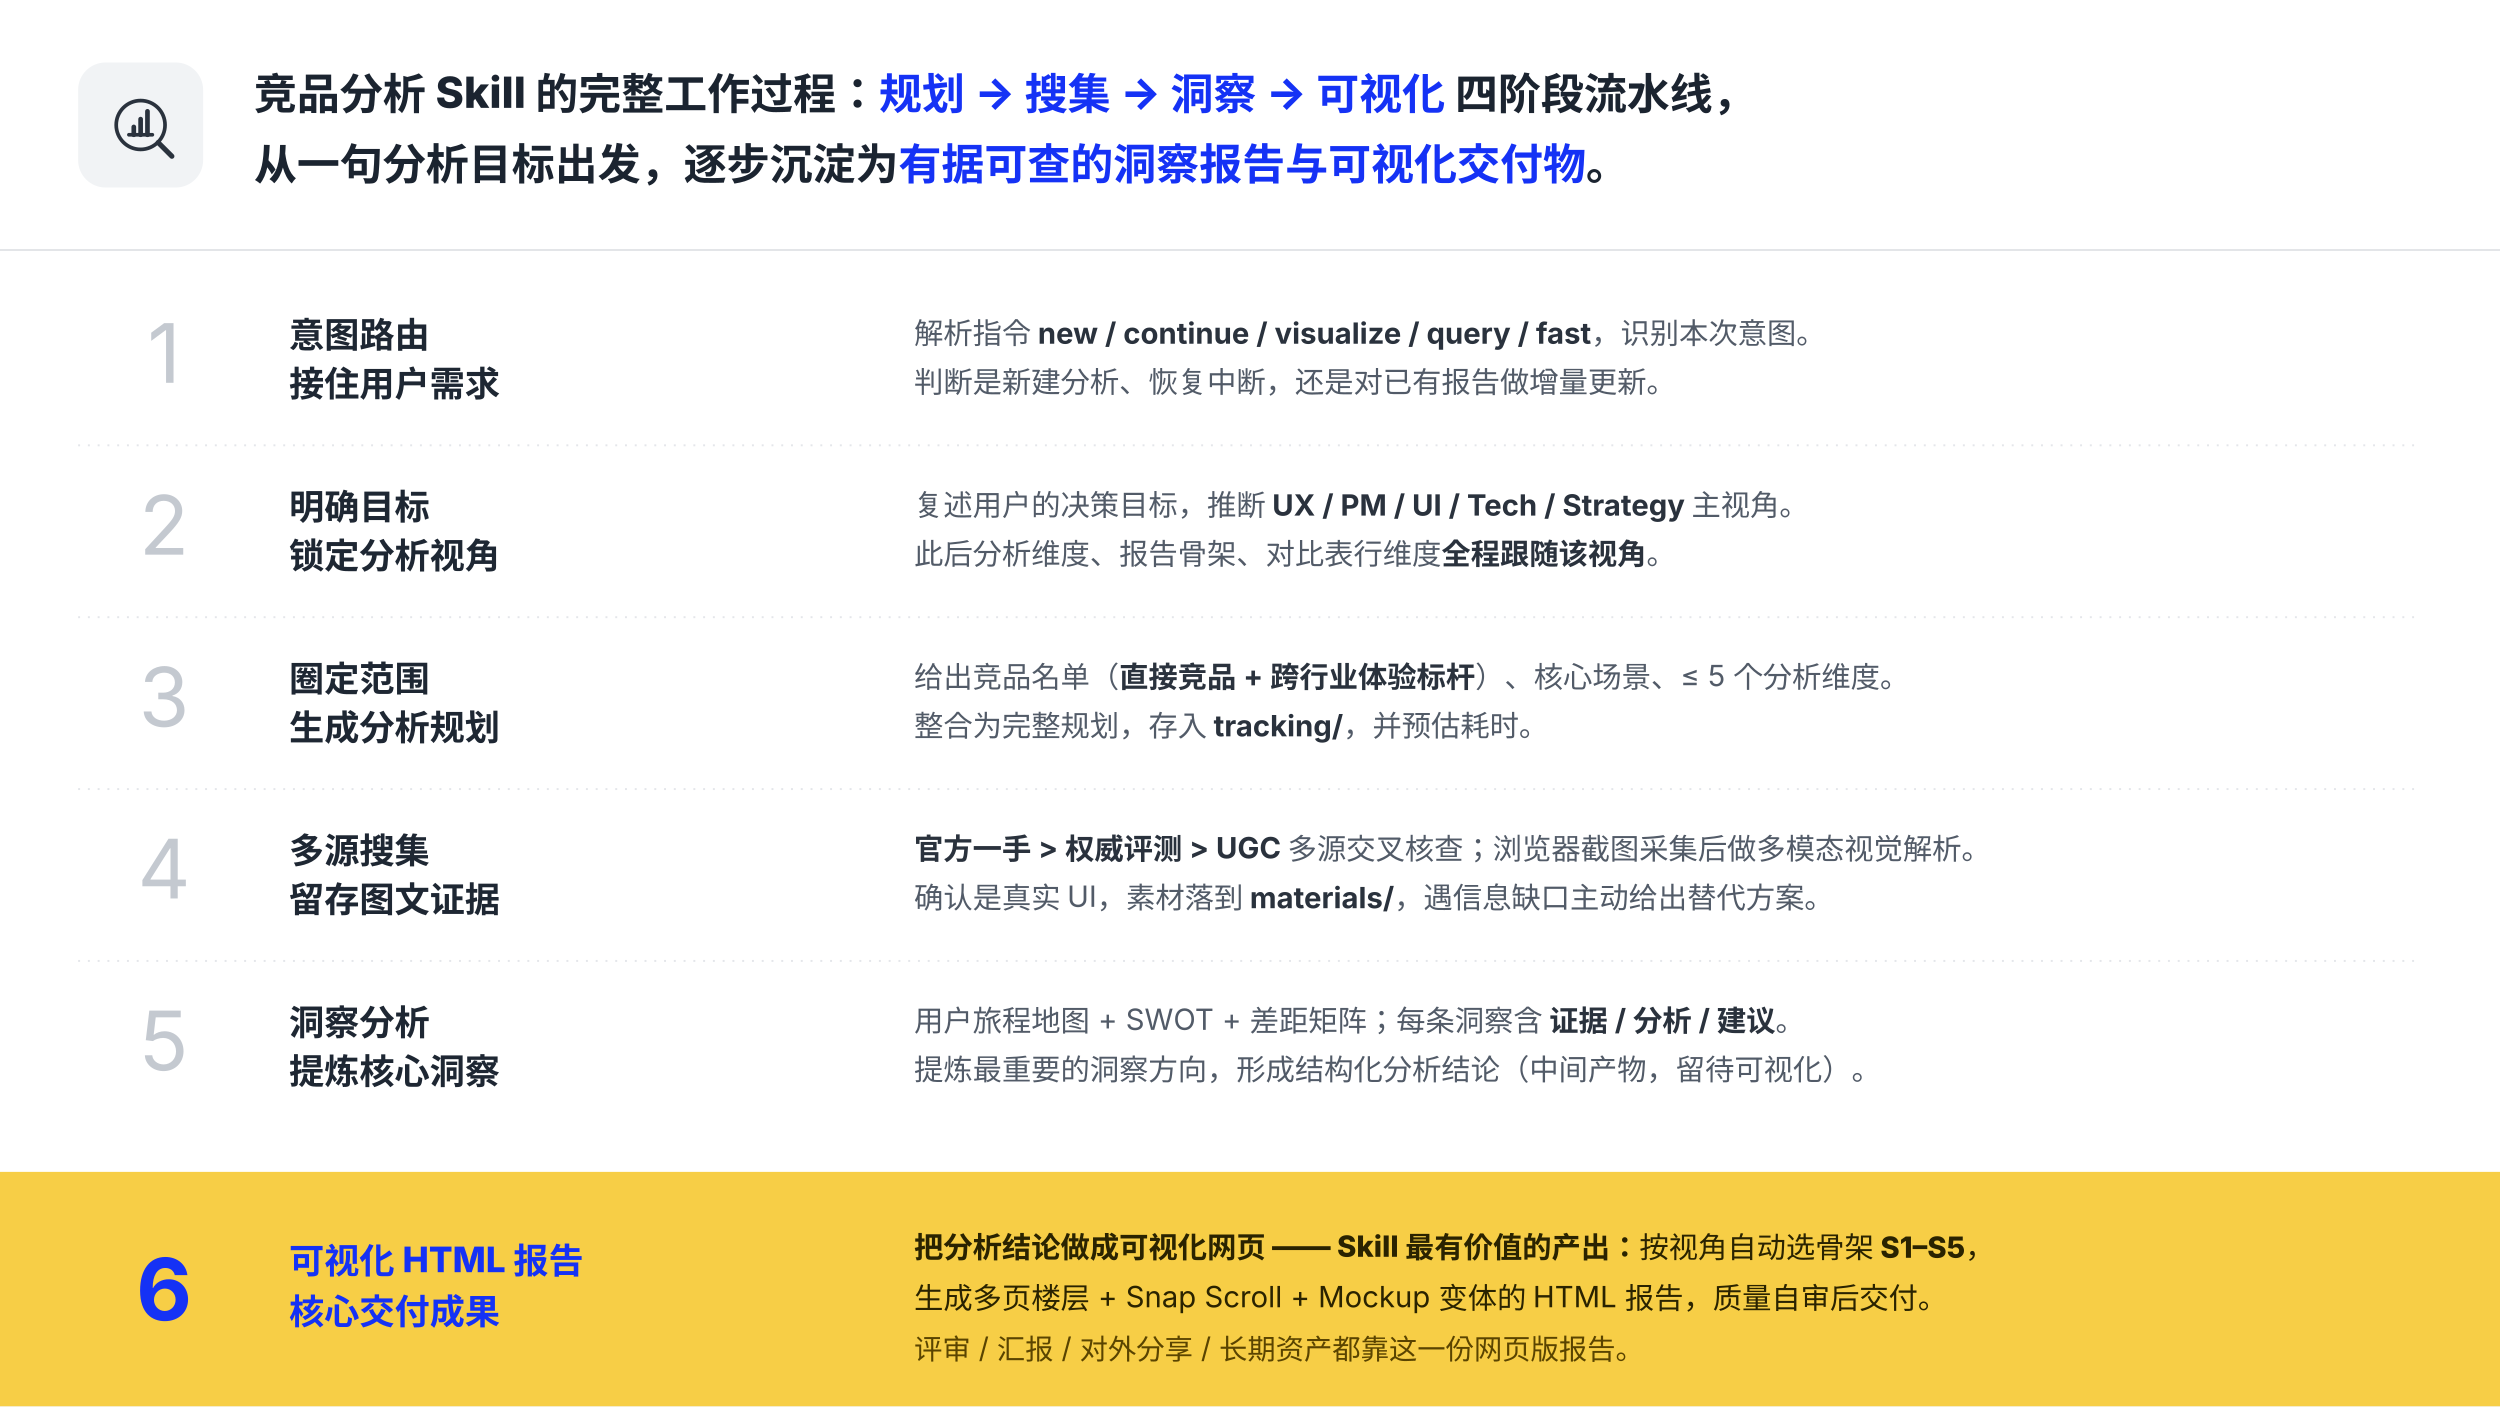
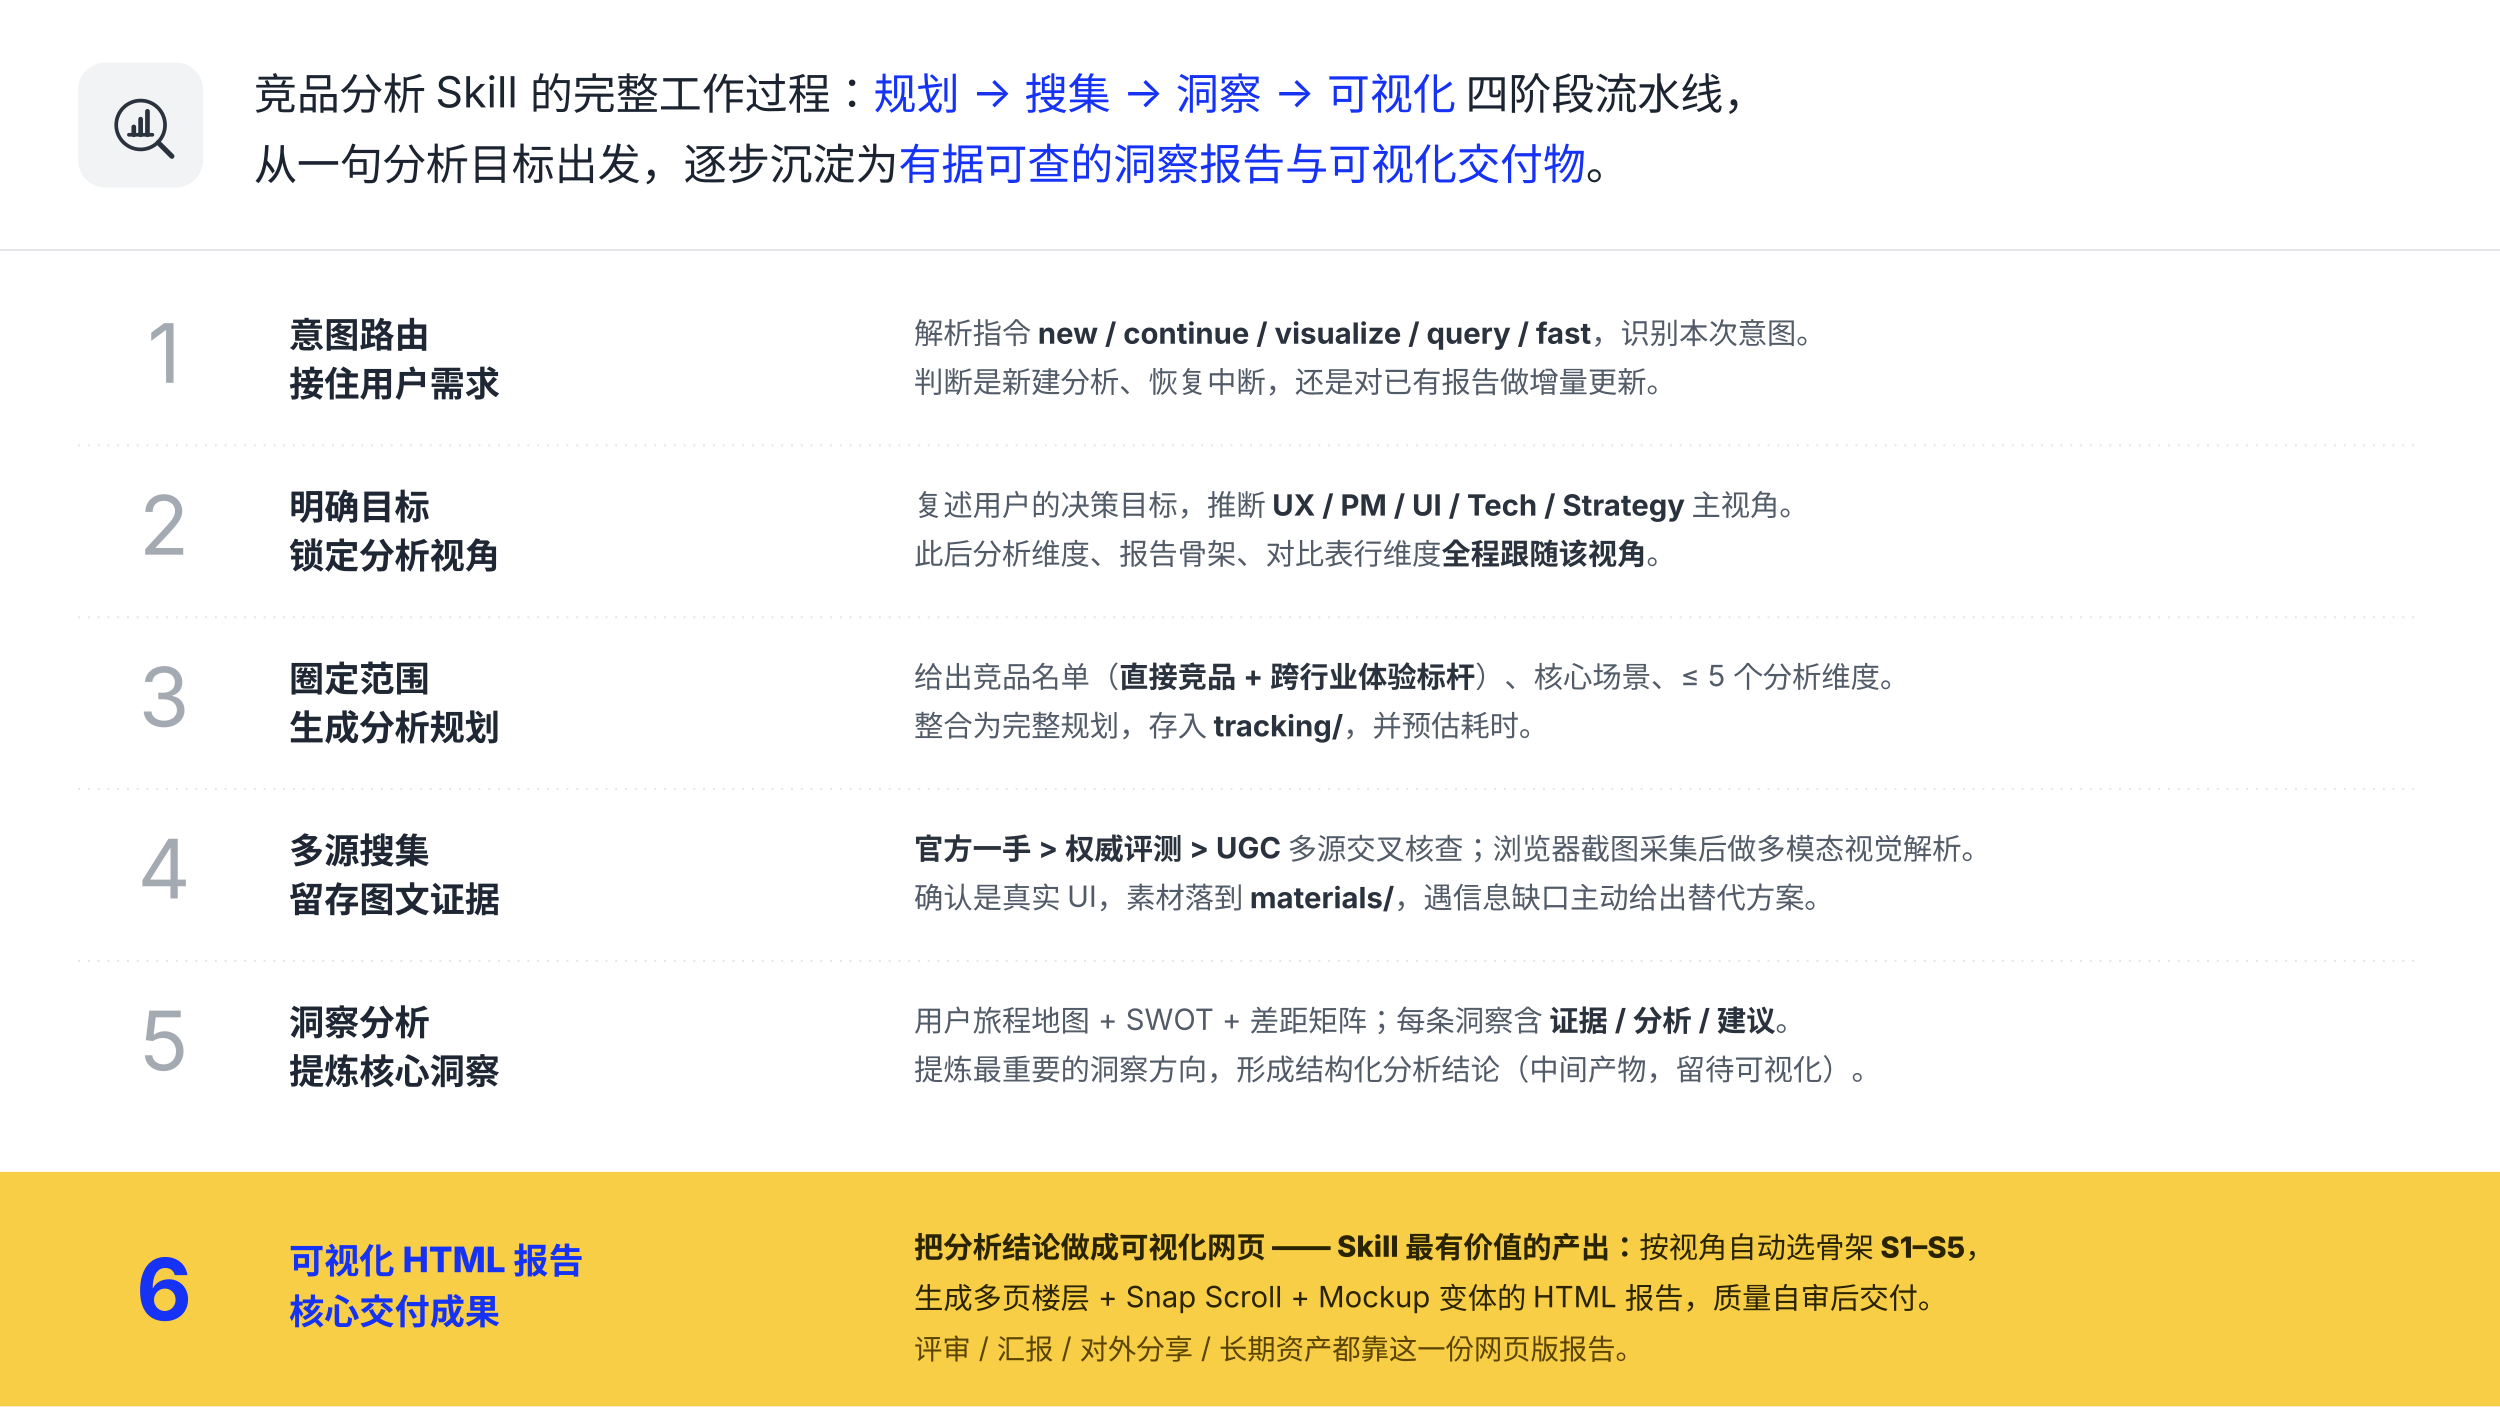
<svg xmlns="http://www.w3.org/2000/svg" width="1280" height="720" viewBox="0 0 1280 720" font-family="'Inter','Segoe UI','PingFang SC','Microsoft YaHei',sans-serif">
  <rect width="1280" height="720" fill="#FFFFFF" />
  <line x1="0" y1="128" x2="1280" y2="128" stroke="#E2E4E8" stroke-width="1" />
  <rect x="40" y="32" width="64" height="64" rx="14" fill="#F1F3F5" />
  <g transform="translate(72,64)" stroke="#2A323D" stroke-width="1.9" fill="none" stroke-linecap="round" stroke-linejoin="round">
    <circle cx="0" cy="0" r="12.5" />
    <line x1="-6" y1="5" x2="6" y2="5" />
    <line x1="-3.5" y1="5" x2="-3.5" y2="1" stroke-width="2.4" />
    <line x1="0" y1="5" x2="0" y2="-3" stroke-width="2.4" />
    <line x1="3.5" y1="5" x2="3.5" y2="-7" stroke-width="2.4" />
    <line x1="9" y1="9" x2="16" y2="16" stroke-width="2.6" />
  </g>
-   <text x="130" y="56" fill="#1B2430" font-size="22" font-weight="800">竞品分析 Skill 的完整工作过程：<tspan fill="#1532F5">规划 → 搜集 → 洞察 → 可视化</tspan> 四阶段流水线，</text>
-   <text x="130" y="92" fill="#1B2430" font-size="22" font-weight="800">从一句分析目标出发，逐步沉淀为<tspan fill="#1532F5">有据可查的洞察报告与可视化交付物</tspan>。</text>
+   <text x="130" y="56" fill="#1B2430" font-size="22" font-weight="400">竞品分析 Skill 的完整工作过程：<tspan fill="#1532F5">规划 → 搜集 → 洞察 → 可视化</tspan> 四阶段流水线，</text>
+   <text x="130" y="92" fill="#1B2430" font-size="22" font-weight="400">从一句分析目标出发，逐步沉淀为<tspan fill="#1532F5">有据可查的洞察报告与可视化交付物</tspan>。</text>
  <g stroke="#E4E6EA" stroke-width="1" stroke-dasharray="1 4">
    <line x1="40" y1="228" x2="1240" y2="228" />
    <line x1="40" y1="316" x2="1240" y2="316" />
    <line x1="40" y1="404" x2="1240" y2="404" />
    <line x1="40" y1="492" x2="1240" y2="492" />
  </g>
-   <text x="84" y="196" fill="#C4C9D0" font-size="42" font-weight="400" text-anchor="middle">1</text>
-   <text x="148" y="178" fill="#1E2733" font-size="18" font-weight="700">意图路由</text>
-   <text x="148" y="203" fill="#1E2733" font-size="18" font-weight="700">接住用户需求</text>
+   <text x="84" y="196" fill="#A4AAB2" font-size="42" font-weight="400" text-anchor="middle">1</text>
+   <text x="148" y="178" fill="#1E2733" font-size="18" font-weight="600">意图路由</text>
+   <text x="148" y="203" fill="#1E2733" font-size="18" font-weight="600">接住用户需求</text>
  <text x="468" y="176" fill="#525B68" font-size="15">解析指令 <tspan font-weight="700" fill="#2A323D">new / continue / visualize / query / fast</tspan>，识别本次意图。</text>
  <text x="468" y="201" fill="#525B68" font-size="15">判断是新建分析、恢复中断，还是对已有报告做增量更新。</text>
-   <text x="84" y="284" fill="#C4C9D0" font-size="42" font-weight="400" text-anchor="middle">2</text>
-   <text x="148" y="266" fill="#1E2733" font-size="18" font-weight="700">明确目标</text>
-   <text x="148" y="291" fill="#1E2733" font-size="18" font-weight="700">锁定分析视角</text>
+   <text x="84" y="284" fill="#A4AAB2" font-size="42" font-weight="400" text-anchor="middle">2</text>
+   <text x="148" y="266" fill="#1E2733" font-size="18" font-weight="600">明确目标</text>
+   <text x="148" y="291" fill="#1E2733" font-size="18" font-weight="600">锁定分析视角</text>
  <text x="468" y="264" fill="#525B68" font-size="15">复述用户的决策目标，推断 <tspan font-weight="700" fill="#2A323D">UX / PM / UI / Tech / Strategy</tspan> 主视角。</text>
  <text x="468" y="289" fill="#525B68" font-size="15">此后分析维度、报告骨架、对比表行维度<tspan font-weight="700" fill="#2A323D">全程跟随该视角</tspan>。</text>
-   <text x="84" y="372" fill="#C4C9D0" font-size="42" font-weight="400" text-anchor="middle">3</text>
-   <text x="148" y="354" fill="#1E2733" font-size="18" font-weight="700">圈定范围</text>
-   <text x="148" y="379" fill="#1E2733" font-size="18" font-weight="700">生成分析规划</text>
+   <text x="84" y="372" fill="#A4AAB2" font-size="42" font-weight="400" text-anchor="middle">3</text>
+   <text x="148" y="354" fill="#1E2733" font-size="18" font-weight="600">圈定范围</text>
+   <text x="148" y="379" fill="#1E2733" font-size="18" font-weight="600">生成分析规划</text>
  <text x="468" y="352" fill="#525B68" font-size="15">给出竞品名单（<tspan font-weight="700" fill="#2A323D">直接竞品 + 跨行业体验标杆</tspan>）、核心场景、≤ 5 个分析维度。</text>
  <text x="468" y="377" fill="#525B68" font-size="15">整合为完整规划，存入 <tspan font-weight="700" fill="#2A323D">tracking/</tspan>，并预估耗时。</text>
-   <text x="84" y="460" fill="#C4C9D0" font-size="42" font-weight="400" text-anchor="middle">4</text>
-   <text x="148" y="442" fill="#1E2733" font-size="18" font-weight="700">多源搜集</text>
-   <text x="148" y="467" fill="#1E2733" font-size="18" font-weight="700">留存图文证据</text>
+   <text x="84" y="460" fill="#A4AAB2" font-size="42" font-weight="400" text-anchor="middle">4</text>
+   <text x="148" y="442" fill="#1E2733" font-size="18" font-weight="600">多源搜集</text>
+   <text x="148" y="467" fill="#1E2733" font-size="18" font-weight="600">留存图文证据</text>
  <text x="468" y="440" fill="#525B68" font-size="15">
    <tspan font-weight="700" fill="#2A323D">官方一手 &gt; 权威评测 &gt; UGC</tspan> 多源交叉核查；浏览器截图采集后做多模态视觉解析。</text>
  <text x="468" y="465" fill="#525B68" font-size="15">确认是真实 UI，素材落到 <tspan font-weight="700" fill="#2A323D">materials/</tspan>，遇信息缺口主动给出替代方案。</text>
-   <text x="84" y="548" fill="#C4C9D0" font-size="42" font-weight="400" text-anchor="middle">5</text>
-   <text x="148" y="530" fill="#1E2733" font-size="18" font-weight="700">洞察分析</text>
-   <text x="148" y="555" fill="#1E2733" font-size="18" font-weight="700">提炼核心洞察</text>
+   <text x="84" y="548" fill="#A4AAB2" font-size="42" font-weight="400" text-anchor="middle">5</text>
+   <text x="148" y="530" fill="#1E2733" font-size="18" font-weight="600">洞察分析</text>
+   <text x="148" y="555" fill="#1E2733" font-size="18" font-weight="600">提炼核心洞察</text>
  <text x="468" y="528" fill="#525B68" font-size="15">用户旅程地图 + SWOT + 差距矩阵；每条洞察含 <tspan font-weight="700" fill="#2A323D">证据 / 分析 / 建议</tspan>。</text>
  <text x="468" y="553" fill="#525B68" font-size="15">提炼最重要的洞察方向，形成结构化分析结论（中间产物，留待可视化）。</text>
  <rect x="0" y="600" width="1280" height="120" fill="#F7CE46" />
  <text x="84" y="676" fill="#1532F5" font-size="44" font-weight="700" text-anchor="middle">6</text>
  <text x="148" y="652" fill="#1532F5" font-size="18" font-weight="800">可视化 HTML 报告</text>
  <text x="148" y="678" fill="#1532F5" font-size="18" font-weight="800">核心交付成果</text>
  <text x="468" y="644" fill="#2A2300" font-size="15">
    <tspan font-weight="800">把分析结论做成可视化网页 —— Skill 最有价值的产出：</tspan>按视角自动选骨架 <tspan font-weight="800">S1–S5</tspan>，</text>
  <text x="468" y="670" fill="#2A2300" font-size="15">生成多页楼层 + Snap Scroll + Mockup 变体的 HTML 报告，质量自审后交付。</text>
  <text x="468" y="696" fill="#5A4400" font-size="14.5">评审 / 汇报 / 对外分享 / 长期资产都靠这一份网页版报告。</text>
</svg>
